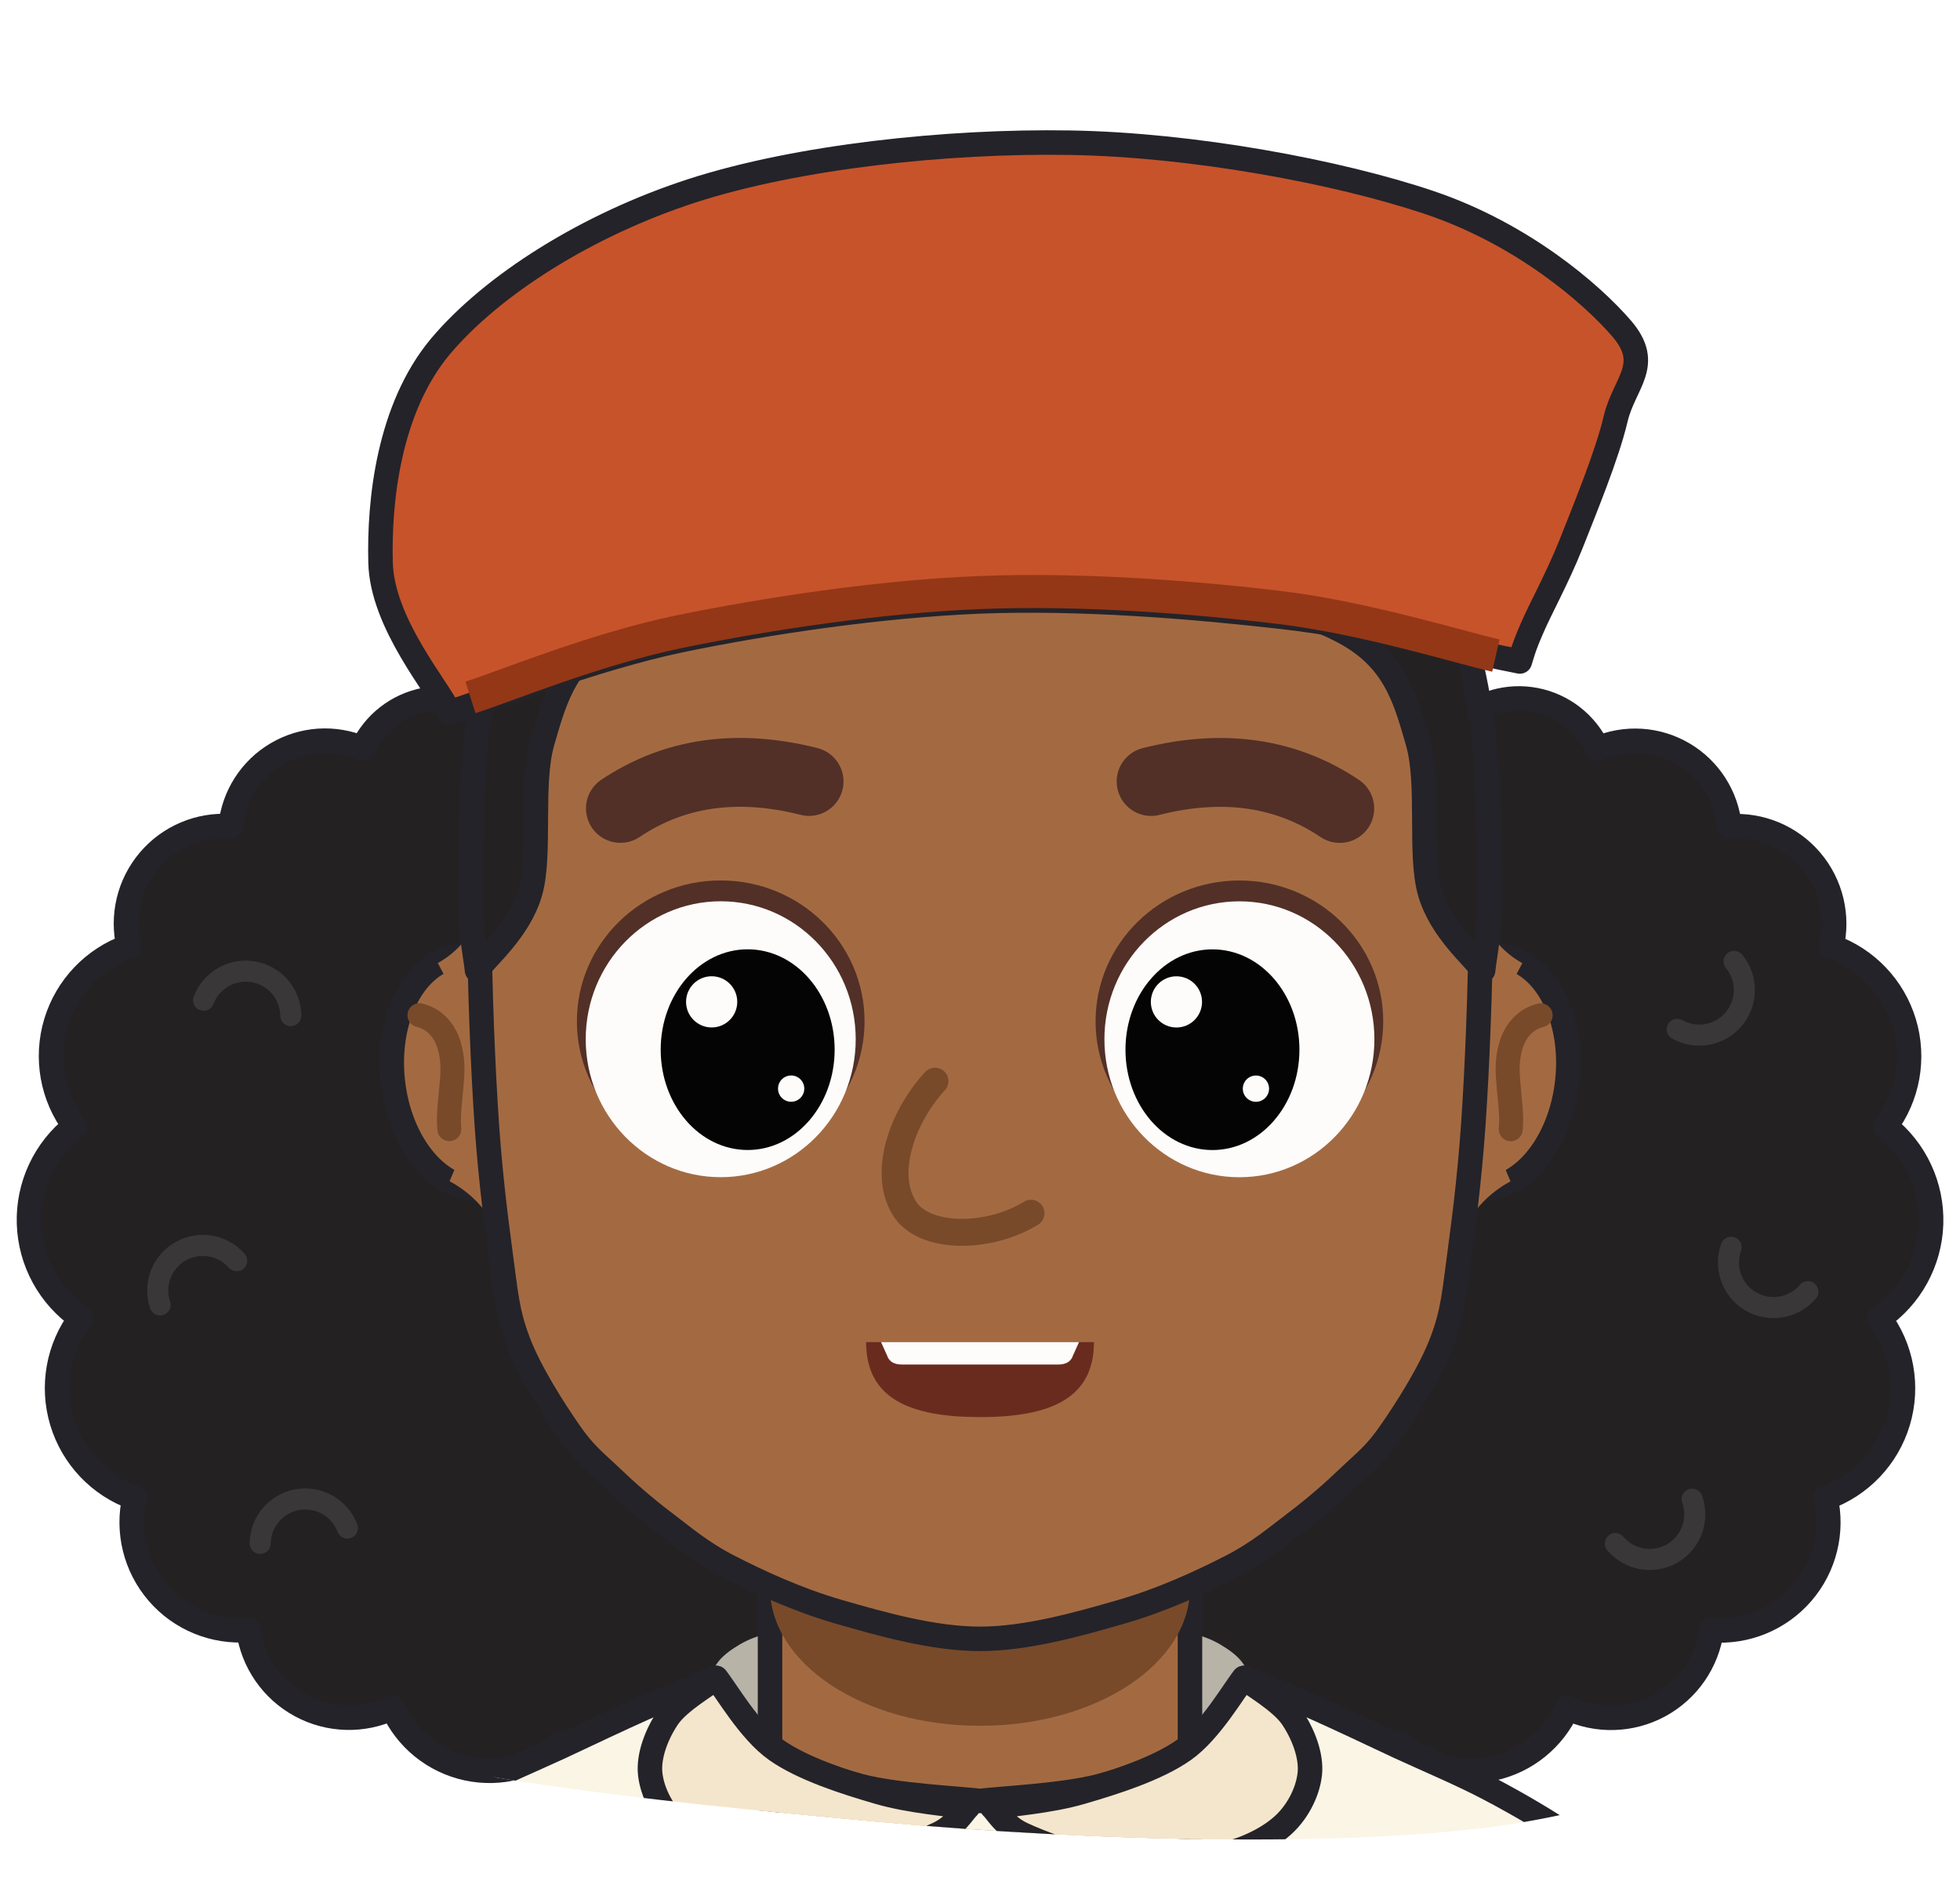
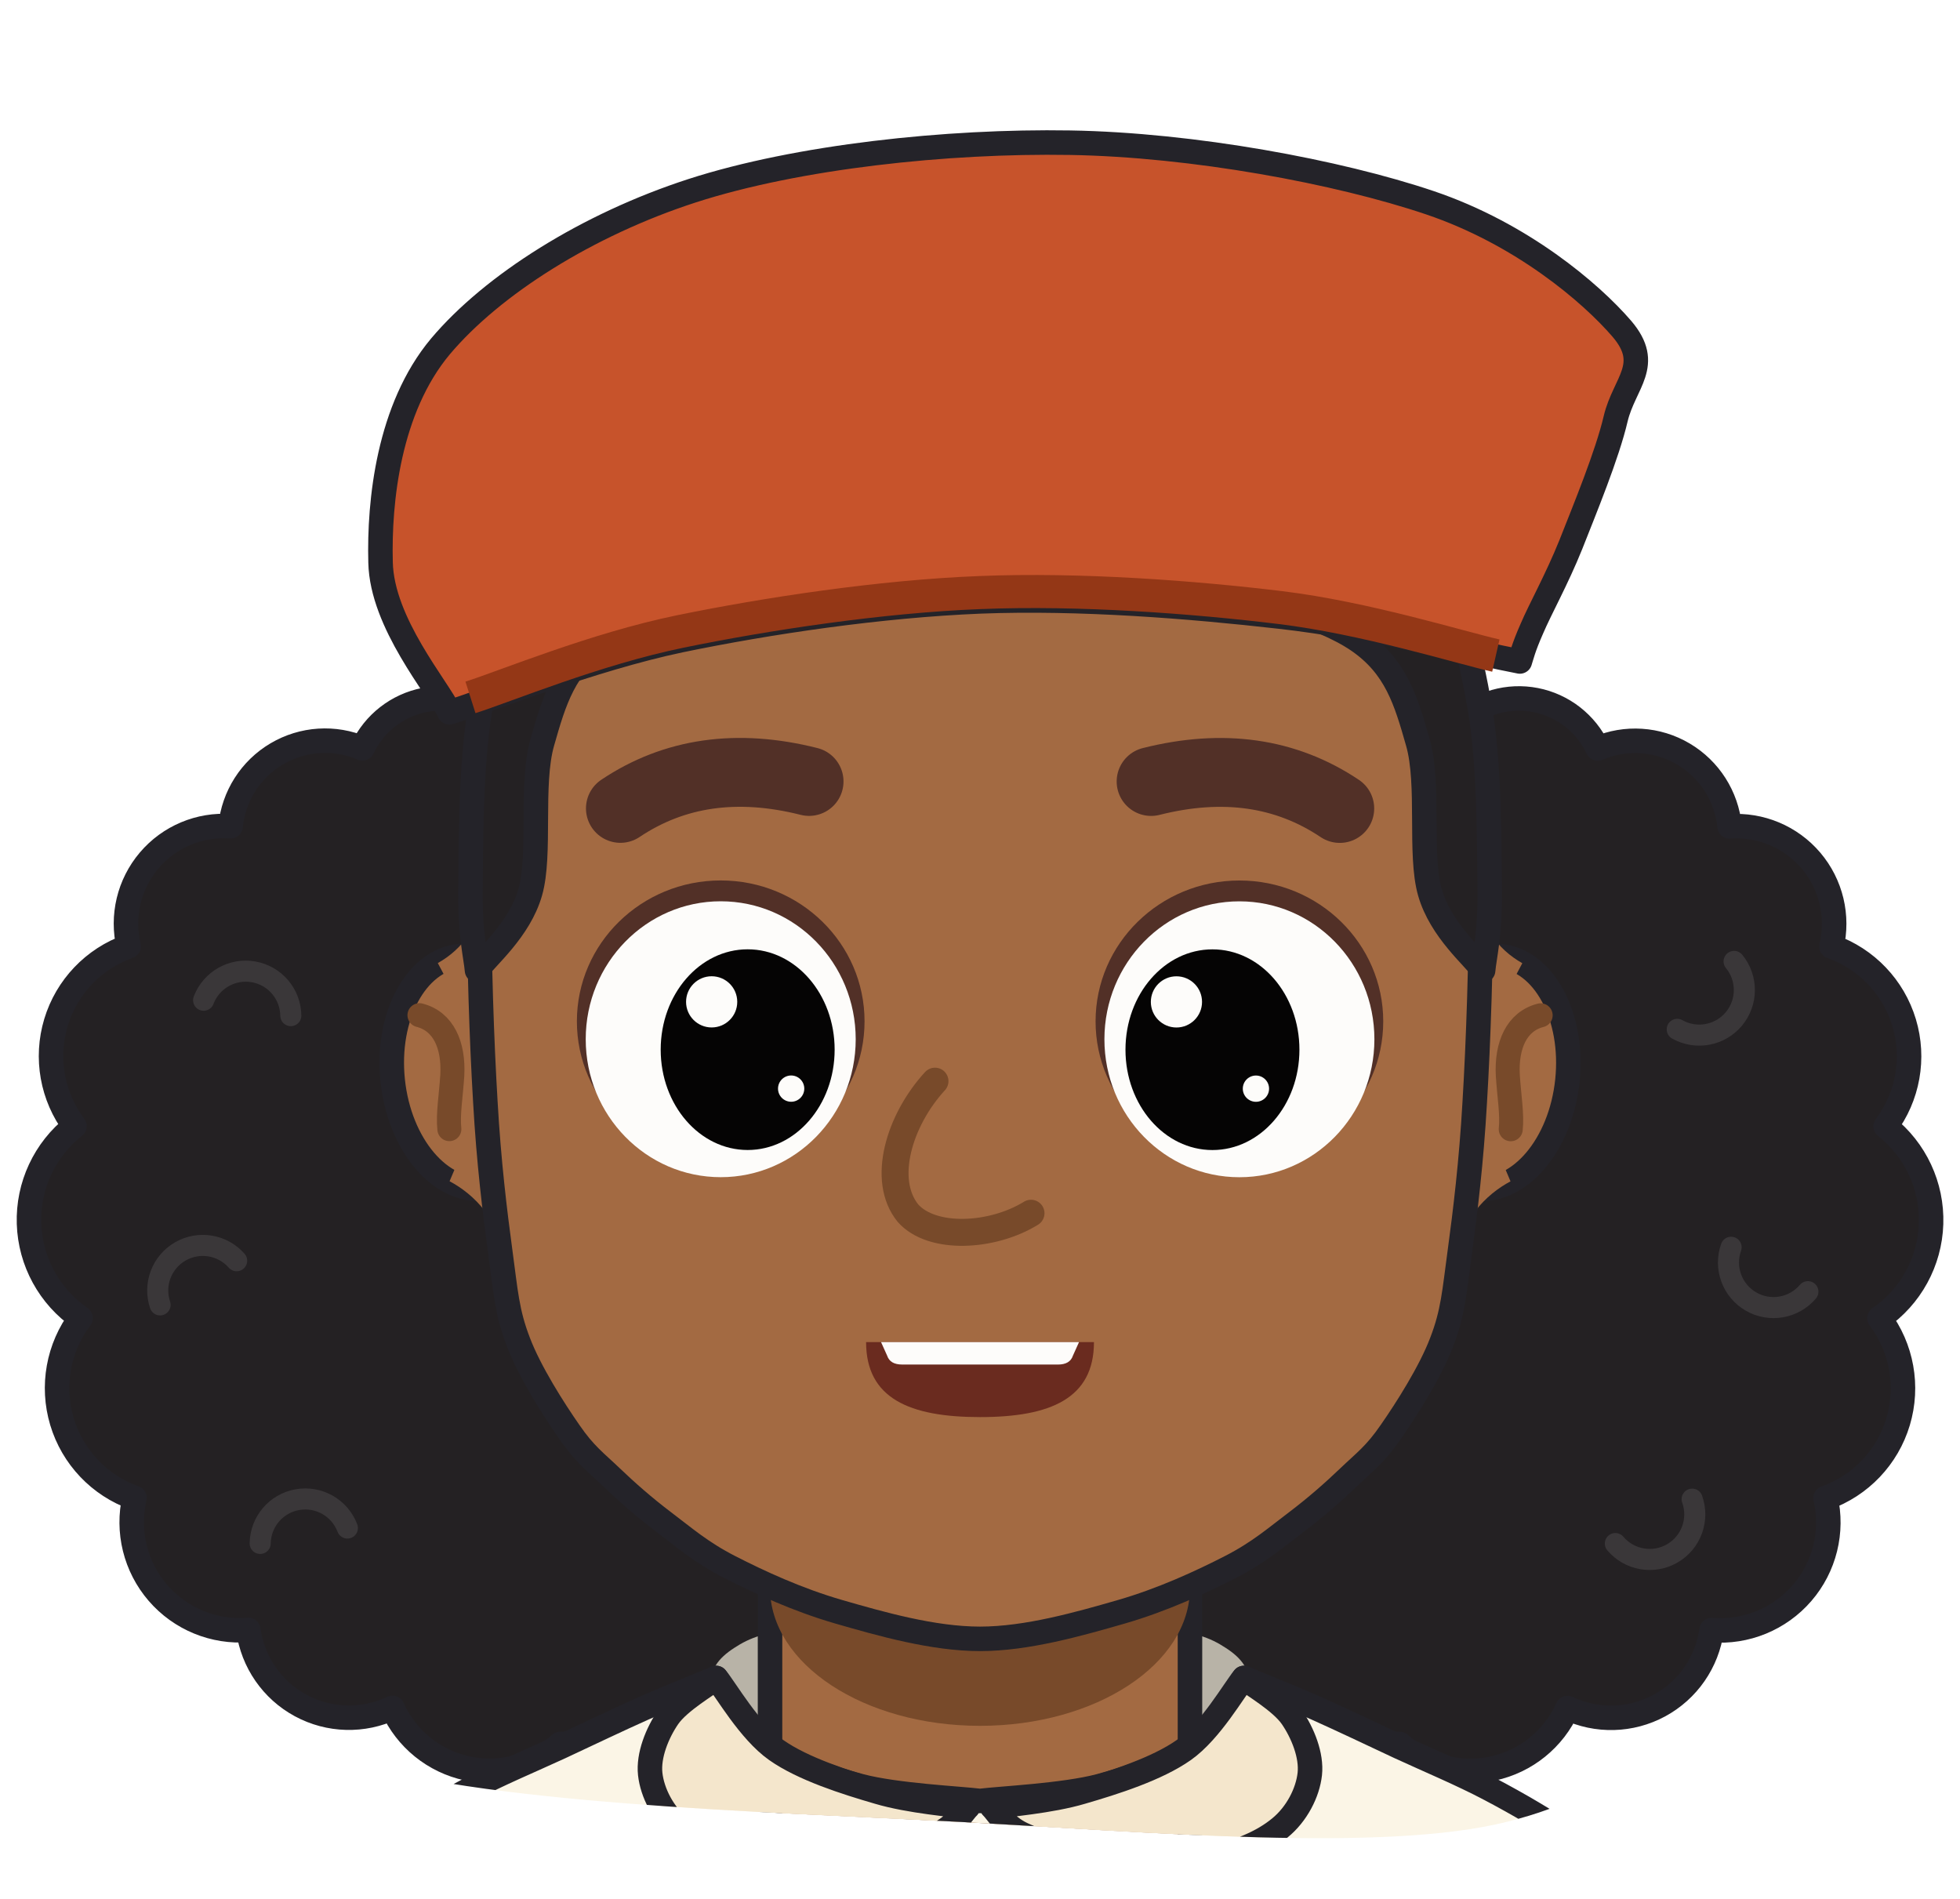
<svg xmlns="http://www.w3.org/2000/svg" viewBox="0 0 320 310" width="320" height="310">
  <defs>
    <clipPath id="cd1b">
      <rect x="-4000" y="-4000" width="9000" height="9000" />
    </clipPath>
    <clipPath id="cd1cr">
-       <path d="M945.21 663.23C936.32 720.86 894.04 801.93 859.83 843.95C825.90 885.70 808.39 902.67 740.79 914.52C673.18 926.37 551.71 923.40 455.02 914.52C358.06 905.63 229.59 893.51 159.83 861.73C90.34 829.94 57.75 780.66 37.55 724.10C17.35 667.27 29.47 583.23 38.63 521.02C47.79 458.80 53.71 384.47 92.77 350.53C131.82 316.59 203.73 322.25 272.95 317.13C341.90 312.01 420.01 302.59 507.27 320.09C594.54 337.60 729.20 392.28 796.81 421.90C864.41 451.53 888.11 457.99 912.89 498.12C937.67 538.52 954.10 605.59 945.21 663.23Z" />
+       <path d="M868.72 632.52C864.41 695.82 840.44 784.97 817.82 832.10C794.92 878.96 787.11 900.78 732.71 914.52C678.03 928.25 575.95 919.09 490.03 914.52C404.12 909.94 278.34 906.97 216.93 886.24C155.52 865.50 138.82 840.72 121.32 789.81C103.81 738.91 107.85 647.61 112.43 581.08C116.74 514.82 121.32 431.60 147.71 391.20C174.10 350.80 215.58 349.99 270.80 339.22C326.01 328.17 398.19 317.13 478.99 325.21C559.79 333.56 694.46 367.23 755.06 388.51C815.66 409.78 823.74 412.48 842.86 453.15C861.72 493.82 872.76 569.23 868.72 632.52Z" />
      <path d="M-473.50 -700.97L1473.50 -700.97L1473.50 664.63L-473.50 664.63Z" />
    </clipPath>
    <clipPath id="cd1s">
      <path d="M500 905.2C508.8 904.1 537.1 902.8 552.9 898.6C568.8 894.4 584.7 888 595.3 880.1C605.9 872.1 613 855.8 616.5 850.9C621.8 853.2 636.8 859.1 648.3 864.2C659.7 869.3 672.5 875.4 685.3 881.4C698.1 887.3 712.5 893.3 725 899.9C737.6 906.5 750.8 914.3 760.8 921.1C770.7 927.9 778 934.3 784.6 941C791.2 947.6 795.8 954.2 800.5 960.8C805.1 967.4 808.6 974.1 812.4 980.7C816.1 987.2 821.2 996.8 823 1000L177 1000C178.8 996.8 183.9 987.2 187.6 980.7C191.4 974.1 194.9 967.4 199.5 960.8C204.2 954.2 208.8 947.6 215.4 941C222 934.3 229.3 927.9 239.2 921.1C249.2 914.3 262.4 906.5 275 899.9C287.5 893.3 301.9 887.3 314.7 881.4C327.5 875.4 340.3 869.3 351.7 864.2C363.2 859.1 378.2 853.2 383.5 850.9C387 855.8 394.1 872.1 404.7 880.1C415.3 888 431.2 894.4 447.1 898.6C462.9 902.8 491.2 904.1 500 905.2Z" fill="#FBF5E6" stroke="#242329" stroke-width="10.82" stroke-linejoin="round" stroke-linecap="round" transform="translate(500 1014) scale(0.86) translate(-500 -1000)" />
      <path d="M494.7 907.9C488.1 906.8 469.1 905.4 455 901.2C440.9 897.1 421.9 891.1 410 882.7C398.1 874.3 387.9 856.2 383.5 850.9C380 853.8 367.2 861.1 362.3 868.2C357.5 875.2 353.5 885.1 354.4 893.3C355.3 901.5 360.1 911 367.6 917.1C375.1 923.3 386.2 928.2 399.4 930.4C412.6 932.6 433.4 932.1 447.1 930.4C460.7 928.6 473.5 923.5 481.5 919.8C489.4 916 492.5 909.9 494.7 907.9ZM505.3 907.9C511.9 906.8 530.9 905.4 545 901.2C559.1 897.1 578.1 891.1 590 882.7C601.9 874.3 612.1 856.2 616.5 850.9C620 853.8 632.8 861.1 637.7 868.2C642.5 875.2 646.5 885.1 645.6 893.3C644.7 901.5 639.9 911 632.4 917.1C624.9 923.3 613.8 928.2 600.6 930.4C587.4 932.6 566.6 932.1 552.9 930.4C539.3 928.6 526.5 923.5 518.5 919.8C510.6 916 507.5 909.9 505.3 907.9Z" fill="#F4E6CC" stroke="#242329" stroke-width="10.82" stroke-linejoin="round" stroke-linecap="round" transform="translate(500 1014) scale(0.86) translate(-500 -1000)" />
    </clipPath>
    <clipPath id="cd1eL">
      <ellipse cx="385.5" cy="569" rx="59.6" ry="60.9" />
    </clipPath>
    <clipPath id="cd1eR">
      <ellipse cx="614.5" cy="569" rx="59.6" ry="60.9" />
    </clipPath>
    <filter id="cd1bl" x="-60%" y="-90%" width="220%" height="280%">
      <feGaussianBlur stdDeviation="15" />
    </filter>
    <clipPath id="cd1eo">
      <path d="M-1000 -1000H2000V2000H-1000Z" />
    </clipPath>
    <clipPath id="cd1ck">
      <ellipse cx="385.5" cy="561.1" rx="66.5" ry="65.2" />
      <ellipse cx="385.5" cy="569" rx="62.6" ry="63.9" />
      <ellipse cx="614.5" cy="561.1" rx="66.5" ry="65.2" />
      <ellipse cx="614.5" cy="569" rx="62.6" ry="63.9" />
    </clipPath>
  </defs>
  <g transform="translate(-55 -107) scale(0.43)">
    <g clip-path="url(#cd1b)">
      <g transform="translate(500 1014) scale(0.86) translate(-500 -1000)">
        <g transform="matrix(1 0.0001 -0.0001 1 0.08335 0.01754)">
          <path fill="#242123" data-o="f" d="M688 422.1C691.9 423.2 707.8 427.6 711.8 428.7A38.5 38.5 0 0 1 772.7 440.6A41.9 41.9 0 0 1 830.9 475A43.1 43.1 0 0 1 875.9 528A51.4 51.4 0 0 1 899.8 607.4A52.6 52.6 0 0 1 897.1 692.1A51.4 51.4 0 0 1 873.3 771.5A47.7 47.7 0 0 1 823 829.8A44.8 44.8 0 0 1 759.4 864.2A47 47 0 0 1 685.3 880.1L314.7 880.1A47 47 0 0 1 240.6 864.2A44.8 44.8 0 0 1 177 829.8A47.7 47.7 0 0 1 126.7 771.5A51.4 51.4 0 0 1 102.9 692.1A52.6 52.6 0 0 1 100.2 607.4A51.4 51.4 0 0 1 124.1 528A43.1 43.1 0 0 1 169.1 475A41.9 41.9 0 0 1 227.3 440.6A38.5 38.5 0 0 1 288.2 428.7C292.2 427.6 308.1 423.2 312 422.1Z" stroke="#242329" stroke-width="10.82" stroke-linejoin="round" stroke-linecap="round" />
          <path fill="none" stroke="#3A3739" stroke-width="9.3" stroke-linecap="round" stroke-linejoin="round" d="M832.9 534.6A19.9 19.9 0 0 1 807.8 564.6M157.2 551.8A19.9 19.9 0 0 1 195.7 558.6M865.5 680.4A19.9 19.9 0 0 1 831.6 660.8M138 686.3A19.9 19.9 0 0 1 171.8 666.8M814.4 772A19.9 19.9 0 0 1 780.5 791.6M182.2 791.6A19.9 19.9 0 0 1 220.7 784.8" />
        </g>
        <g clip-path="url(#cd1cr)">
          <g transform="translate(0 0.06)">
            <path d="M500 824.5C525.6 824.5 558.7 826.2 576.8 828.4C594.9 830.7 601.5 833.1 608.5 837.7C615.6 842.3 619.6 847.4 619.1 856.2C618.7 865.1 625.8 880.5 605.9 890.7C586 900.8 535.3 917.1 500 917.1C464.7 917.1 414 900.8 394.1 890.7C374.2 880.5 381.3 865.1 380.9 856.2C380.4 847.4 384.4 842.3 391.5 837.7C398.5 833.1 405.1 830.7 423.2 828.4C441.3 826.2 474.4 824.5 500 824.5Z" fill="#B8B3A7" />
          </g>
        </g>
        <g clip-path="url(#cd1cr)">
          <g transform="translate(0 0.06)">
            <path d="M407.3 768.9L407.3 935.7Q407.3 967.4 439.1 967.4L560.9 967.4Q592.7 967.4 592.7 935.7L592.7 768.9Z" fill="#A36A42" stroke="#242329" stroke-width="10.82" stroke-linejoin="round" stroke-linecap="round" />
            <ellipse cx="500" cy="811.2" rx="92.7" ry="60.9" fill="#784A2A" />
          </g>
        </g>
        <g transform="matrix(1 0.0001 -0.0001 1 0.08335 0.01754)">
          <ellipse cx="275.6" cy="583.6" rx="35.1" ry="51.6" transform="rotate(-6 275.6 583.6)" fill="#A36A42" stroke="#242329" stroke-width="10.82" stroke-linejoin="round" stroke-linecap="round" />
          <ellipse cx="724.4" cy="583.6" rx="35.1" ry="51.6" transform="rotate(6 724.4 583.6)" fill="#A36A42" stroke="#242329" stroke-width="10.82" stroke-linejoin="round" stroke-linecap="round" />
          <path d="M281.3 496.1C281.3 518.4 271 529.5 260.6 535.4L286.2 583.6ZM718.7 496.1C718.7 518.4 729 529.5 739.4 535.4L713.8 583.6ZM291.8 671C288.8 648.8 276.3 637.3 265.8 631.7L286.2 583.6ZM708.2 671C711.2 648.8 723.7 637.3 734.2 631.7L713.8 583.6Z" fill="#A36A42" />
          <path d="M252.5 558.4C263.1 561.1 267.7 571.6 267 584.9C266.4 594.2 265 602.1 265.7 608.7M747.5 558.4C736.9 561.1 732.3 571.6 733 584.9C733.6 594.2 735 602.1 734.3 608.7" fill="none" stroke="#784A2A" stroke-width="10.6" stroke-linecap="round" stroke-linejoin="round" />
        </g>
        <g transform="matrix(1 0.0001 -0.0001 1 0.08335 0.01754)">
          <path d="M500 255.3C526.5 255.3 554.7 258.6 579.4 265.9C604.1 273.2 628.8 284 648.3 299C667.7 314 684.4 334.9 695.9 355.9C707.4 376.8 712.9 400 717.1 424.7C721.3 449.4 720.8 475.5 721.1 504.1C721.3 532.8 720 570.3 718.4 596.8C716.9 623.3 714.2 645.3 711.8 663C709.4 680.6 708.9 689.5 703.8 702.7C698.8 715.9 688.2 732.5 681.3 742.4C674.5 752.3 669.8 755.6 662.8 762.3C655.9 768.9 648.4 775.5 639.7 782.1C630.9 788.7 623.4 795.4 610.5 802C597.6 808.6 580.6 816.5 562.2 821.8C543.8 827.1 520.7 833.7 500 833.7C479.3 833.7 456.2 827.1 437.8 821.8C419.4 816.5 402.4 808.6 389.5 802C376.6 795.4 369.1 788.7 360.3 782.1C351.6 775.5 344.1 768.9 337.2 762.3C330.2 755.6 325.5 752.3 318.7 742.4C311.8 732.5 301.2 715.9 296.2 702.7C291.1 689.5 290.6 680.6 288.2 663C285.8 645.3 283.1 623.3 281.6 596.8C280 570.3 278.7 532.8 278.9 504.1C279.2 475.5 278.7 449.4 282.9 424.7C287.1 400 292.6 376.8 304.1 355.9C315.6 334.9 332.3 314 351.7 299C371.2 284 395.9 273.2 420.6 265.9C445.3 258.6 473.5 255.3 500 255.3Z" fill="#A36A42" data-sk="1" stroke="#242329" stroke-width="10.82" stroke-linejoin="round" stroke-linecap="round" />
        </g>
        <g clip-path="url(#cd1cr)">
          <g transform="translate(0 0.13)">
            <path d="M500 905.2C508.8 904.1 537.1 902.8 552.9 898.6C568.8 894.4 584.7 888 595.3 880.1C605.9 872.1 613 855.8 616.5 850.9C621.8 853.2 636.8 859.1 648.3 864.2C659.7 869.3 672.5 875.4 685.3 881.4C698.1 887.3 712.5 893.3 725 899.9C737.6 906.5 750.8 914.3 760.8 921.1C770.7 927.9 778 934.3 784.6 941C791.2 947.6 795.8 954.2 800.5 960.8C805.1 967.4 808.6 974.1 812.4 980.7C816.1 987.2 821.2 996.8 823 1000L177 1000C178.8 996.8 183.9 987.2 187.6 980.7C191.4 974.1 194.9 967.4 199.5 960.8C204.2 954.2 208.8 947.6 215.4 941C222 934.3 229.3 927.9 239.2 921.1C249.2 914.3 262.4 906.5 275 899.9C287.5 893.3 301.9 887.3 314.7 881.4C327.5 875.4 340.3 869.3 351.7 864.2C363.2 859.1 378.2 853.2 383.5 850.9C387 855.8 394.1 872.1 404.7 880.1C415.3 888 431.2 894.4 447.1 898.6C462.9 902.8 491.2 904.1 500 905.2Z" fill="#FBF5E6" stroke="#242329" stroke-width="10.82" stroke-linejoin="round" stroke-linecap="round" />
            <path d="M494.7 907.9C488.1 906.8 469.1 905.4 455 901.2C440.9 897.1 421.9 891.1 410 882.7C398.1 874.3 387.9 856.2 383.5 850.9C380 853.8 367.2 861.1 362.3 868.2C357.5 875.2 353.5 885.1 354.4 893.3C355.3 901.5 360.1 911 367.6 917.1C375.1 923.3 386.2 928.2 399.4 930.4C412.6 932.6 433.4 932.1 447.1 930.4C460.7 928.6 473.5 923.5 481.5 919.8C489.4 916 492.5 909.9 494.7 907.9ZM505.3 907.9C511.9 906.8 530.9 905.4 545 901.2C559.1 897.1 578.1 891.1 590 882.7C601.9 874.3 612.1 856.2 616.5 850.9C620 853.8 632.8 861.1 637.7 868.2C642.5 875.2 646.5 885.1 645.6 893.3C644.7 901.5 639.9 911 632.4 917.1C624.9 923.3 613.8 928.2 600.6 930.4C587.4 932.6 566.6 932.1 552.9 930.4C539.3 928.6 526.5 923.5 518.5 919.8C510.6 916 507.5 909.9 505.3 907.9Z" fill="#F4E6CC" stroke="#242329" stroke-width="10.82" stroke-linejoin="round" stroke-linecap="round" />
          </g>
        </g>
        <g transform="matrix(1 0.0001 -0.0001 1 0.08335 0.01754)">
          <path fill="#242123" data-o="f" d="M722.1 538.6C718.1 532.8 703.4 520.9 698.6 504.1C693.8 487.4 698.6 456.5 693.3 438C688 419.4 683.6 404.4 666.8 392.9C650 381.5 620.5 374 592.7 369.1C564.9 364.3 530.9 363.8 500 363.8C469.1 363.8 435.1 364.3 407.3 369.1C379.5 374 350 381.5 333.2 392.9C316.4 404.4 312 419.4 306.7 438C301.4 456.5 306.2 487.4 301.4 504.1C296.6 520.9 281.9 532.8 277.9 538.6C277.4 532.7 274.8 522.9 275 503.7C275.2 484.4 275 448 279.3 423C283.7 397.9 289.4 374.5 301.1 353.2C312.8 332 329.9 310.8 349.6 295.6C369.3 280.4 394.4 269.5 419.4 262.1C444.5 254.7 473.1 251.3 500 251.3C526.9 251.3 555.5 254.7 580.6 262.1C605.6 269.5 630.7 280.4 650.4 295.6C670.1 310.8 687.2 332 698.9 353.2C710.6 374.5 716.3 397.9 720.7 423C725 448 724.8 484.4 725 503.7C725.2 522.9 722.6 532.7 722.1 538.6Z" stroke="#242329" stroke-width="10.82" stroke-linejoin="round" stroke-linecap="round" />
        </g>
        <g transform="matrix(1 0.0001 -0.0001 1 0.08335 0.01754)">
          <g filter="url(#cd1bl)">
            <ellipse cx="330.6" cy="668.3" rx="35.7" ry="19.9" fill="#BB643F" opacity="0.000" transform="matrix(0.4 0 0 0.4 198.36 400.98)" />
          </g>
          <g filter="url(#cd1bl)">
            <ellipse cx="669.4" cy="668.3" rx="35.7" ry="19.9" fill="#BB643F" opacity="0.000" transform="matrix(0.4 0 0 0.4 401.64 400.98)" />
          </g>
        </g>
        <g transform="matrix(1 0.0001 -0.0001 1 0.08335 0.01754)">
          <g clip-path="url(#cd1eo)" display="inline">
            <g>
              <ellipse cx="385.5" cy="561.1" rx="63.5" ry="62.2" fill="#523027" />
              <ellipse cx="385.5" cy="569" rx="59.6" ry="60.9" fill="#FDFCFA" />
              <g clip-path="url(#cd1eL)">
                <g transform="translate(0.00 0.00)">
                  <ellipse cx="397.4" cy="573.6" rx="38.4" ry="44.3" fill="#050404" />
                  <circle cx="381.5" cy="552.5" r="11.3" fill="#FDFCFA" />
                  <circle cx="416.6" cy="590.8" r="5.8" fill="#FDFCFA" />
                </g>
              </g>
            </g>
            <g>
              <ellipse cx="614.5" cy="561.1" rx="63.5" ry="62.2" fill="#523027" />
              <ellipse cx="614.5" cy="569" rx="59.6" ry="60.9" fill="#FDFCFA" />
              <g clip-path="url(#cd1eR)">
                <g transform="translate(0.00 0.00)">
                  <ellipse cx="602.6" cy="573.6" rx="38.4" ry="44.3" fill="#050404" />
                  <circle cx="586.7" cy="552.5" r="11.3" fill="#FDFCFA" />
                  <circle cx="621.8" cy="590.8" r="5.8" fill="#FDFCFA" />
                </g>
              </g>
            </g>
          </g>
          <g clip-path="url(#cd1ck)">
            <g>
              <path d="M312.7 618C312.7 669.6 458.3 669.6 458.3 618Q385.5 596.8 312.7 618ZM541.7 618C541.7 669.6 687.3 669.6 687.3 618Q614.5 596.8 541.7 618Z" fill="#A36A42" display="none" />
            </g>
          </g>
          <path fill="none" stroke="#523027" stroke-linecap="round" stroke-linejoin="round" display="none" />
          <path fill="none" stroke="#523027" stroke-width="30.4" stroke-linecap="round" stroke-linejoin="round" d="M341.2 467.1Q376.9 443.2 424.5 455.2M658.8 467.1Q623.1 443.2 575.5 455.2" transform="translate(0 0.00)" />
          <g>
            <path d="M480.1 587.5C464.3 604.7 456.3 631.2 468.2 645.8C478.8 657.7 505.3 656.4 522.5 645.8" fill="none" stroke="#784A2A" stroke-width="11.9" stroke-linecap="round" stroke-linejoin="round" />
          </g>
          <path fill="#6A2B1F" stroke="#6A2B1F" stroke-linejoin="round" stroke-linecap="round" d="M449.7 702.7C466.5 702.7 483.2 702.7 500.0 702.7C516.8 702.7 533.5 702.7 550.3 702.7C550.3 727.5 531.2 735.8 500.0 735.8C468.8 735.8 449.7 727.5 449.7 702.7Z" stroke-width="0.01" />
          <path fill="#FDFCFA" display="inline" d="M456.3 702.7L543.7 702.7L541.0 708.7Q539.7 712.6 534.4 712.6L465.6 712.6Q460.3 712.6 459.0 708.7Z" transform="matrix(1 0 0 1 0 0)" />
          <g>
            <path d="M469.6 731.4Q500 714.2 530.4 731.4Q500 745.1 469.6 731.4Z" fill="#D9604A" display="none" />
          </g>
        </g>
        <g transform="matrix(1 0.0001 -0.0001 1 0.08335 0.01754)">
          <path d="M265.7 424.7C260.6 413.7 235.9 385.4 235.3 358.5C234.6 331.6 238.8 290.6 261.7 263.2C284.7 235.9 326.6 209.4 372.9 194.4C419.3 179.4 485.4 172.3 539.7 173.2C594 174.1 658 186 698.6 199.7C739.1 213.4 769.6 239.4 783.3 255.3C796.9 271.2 784.4 279.1 780.6 295C776.9 310.9 766.9 335.1 760.8 350.6C754.6 366 747.3 379 743.6 387.7C739.8 396.3 739.1 399.8 738.3 402.2C720.6 398.9 672.1 386.8 632.4 382.4C592.7 377.9 544.1 374 500 375.7C455.9 377.5 406.7 384.8 367.6 392.9C328.6 401.1 282.7 419.4 265.7 424.7Z" fill="#C7532B" stroke="#242329" stroke-width="10.82" stroke-linejoin="round" stroke-linecap="round" />
          <path d="M275 418.1C290.4 413.2 330.1 396.7 367.6 389C405.1 381.3 455.9 373.5 500 371.8C544.1 370 594.4 373.8 632.4 378.4C670.3 383 711.8 396 727.7 399.6" fill="none" stroke="#943716" stroke-width="14.6" stroke-linecap="butt" stroke-linejoin="round" />
        </g>
      </g>
    </g>
    <g clip-path="url(#cd1b)">
      <g transform="translate(0 0.00)" />
    </g>
  </g>
</svg>
